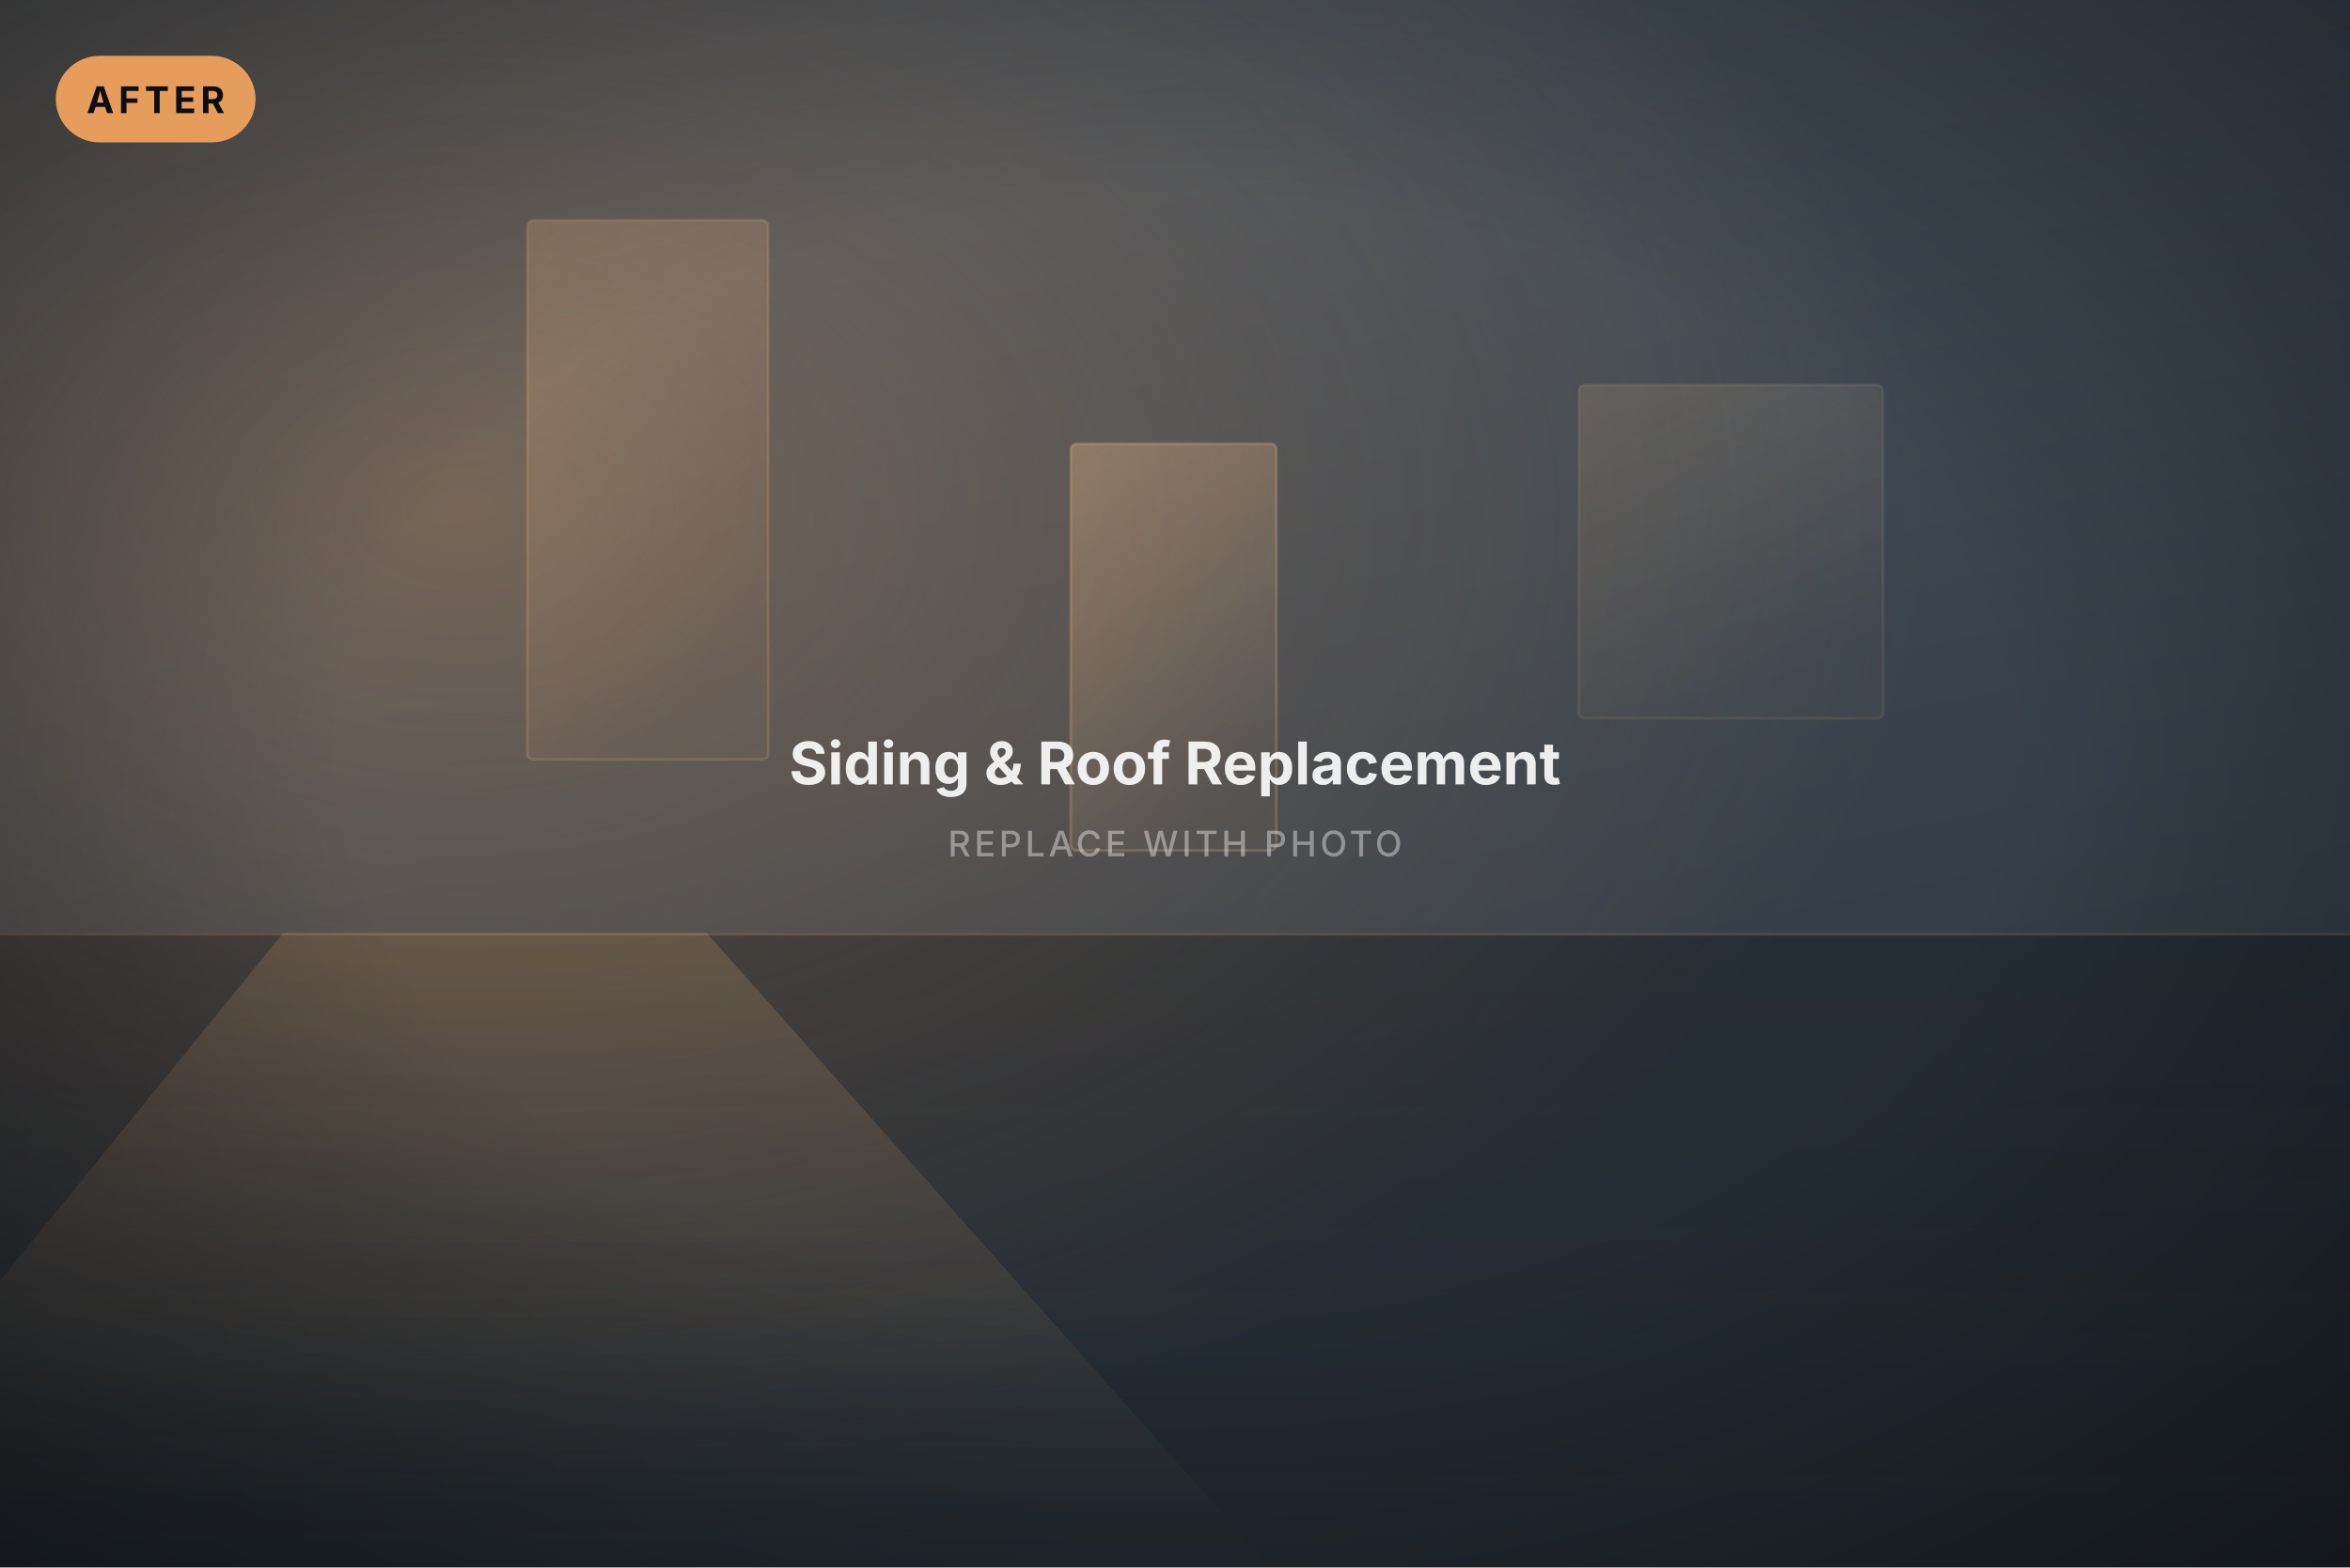
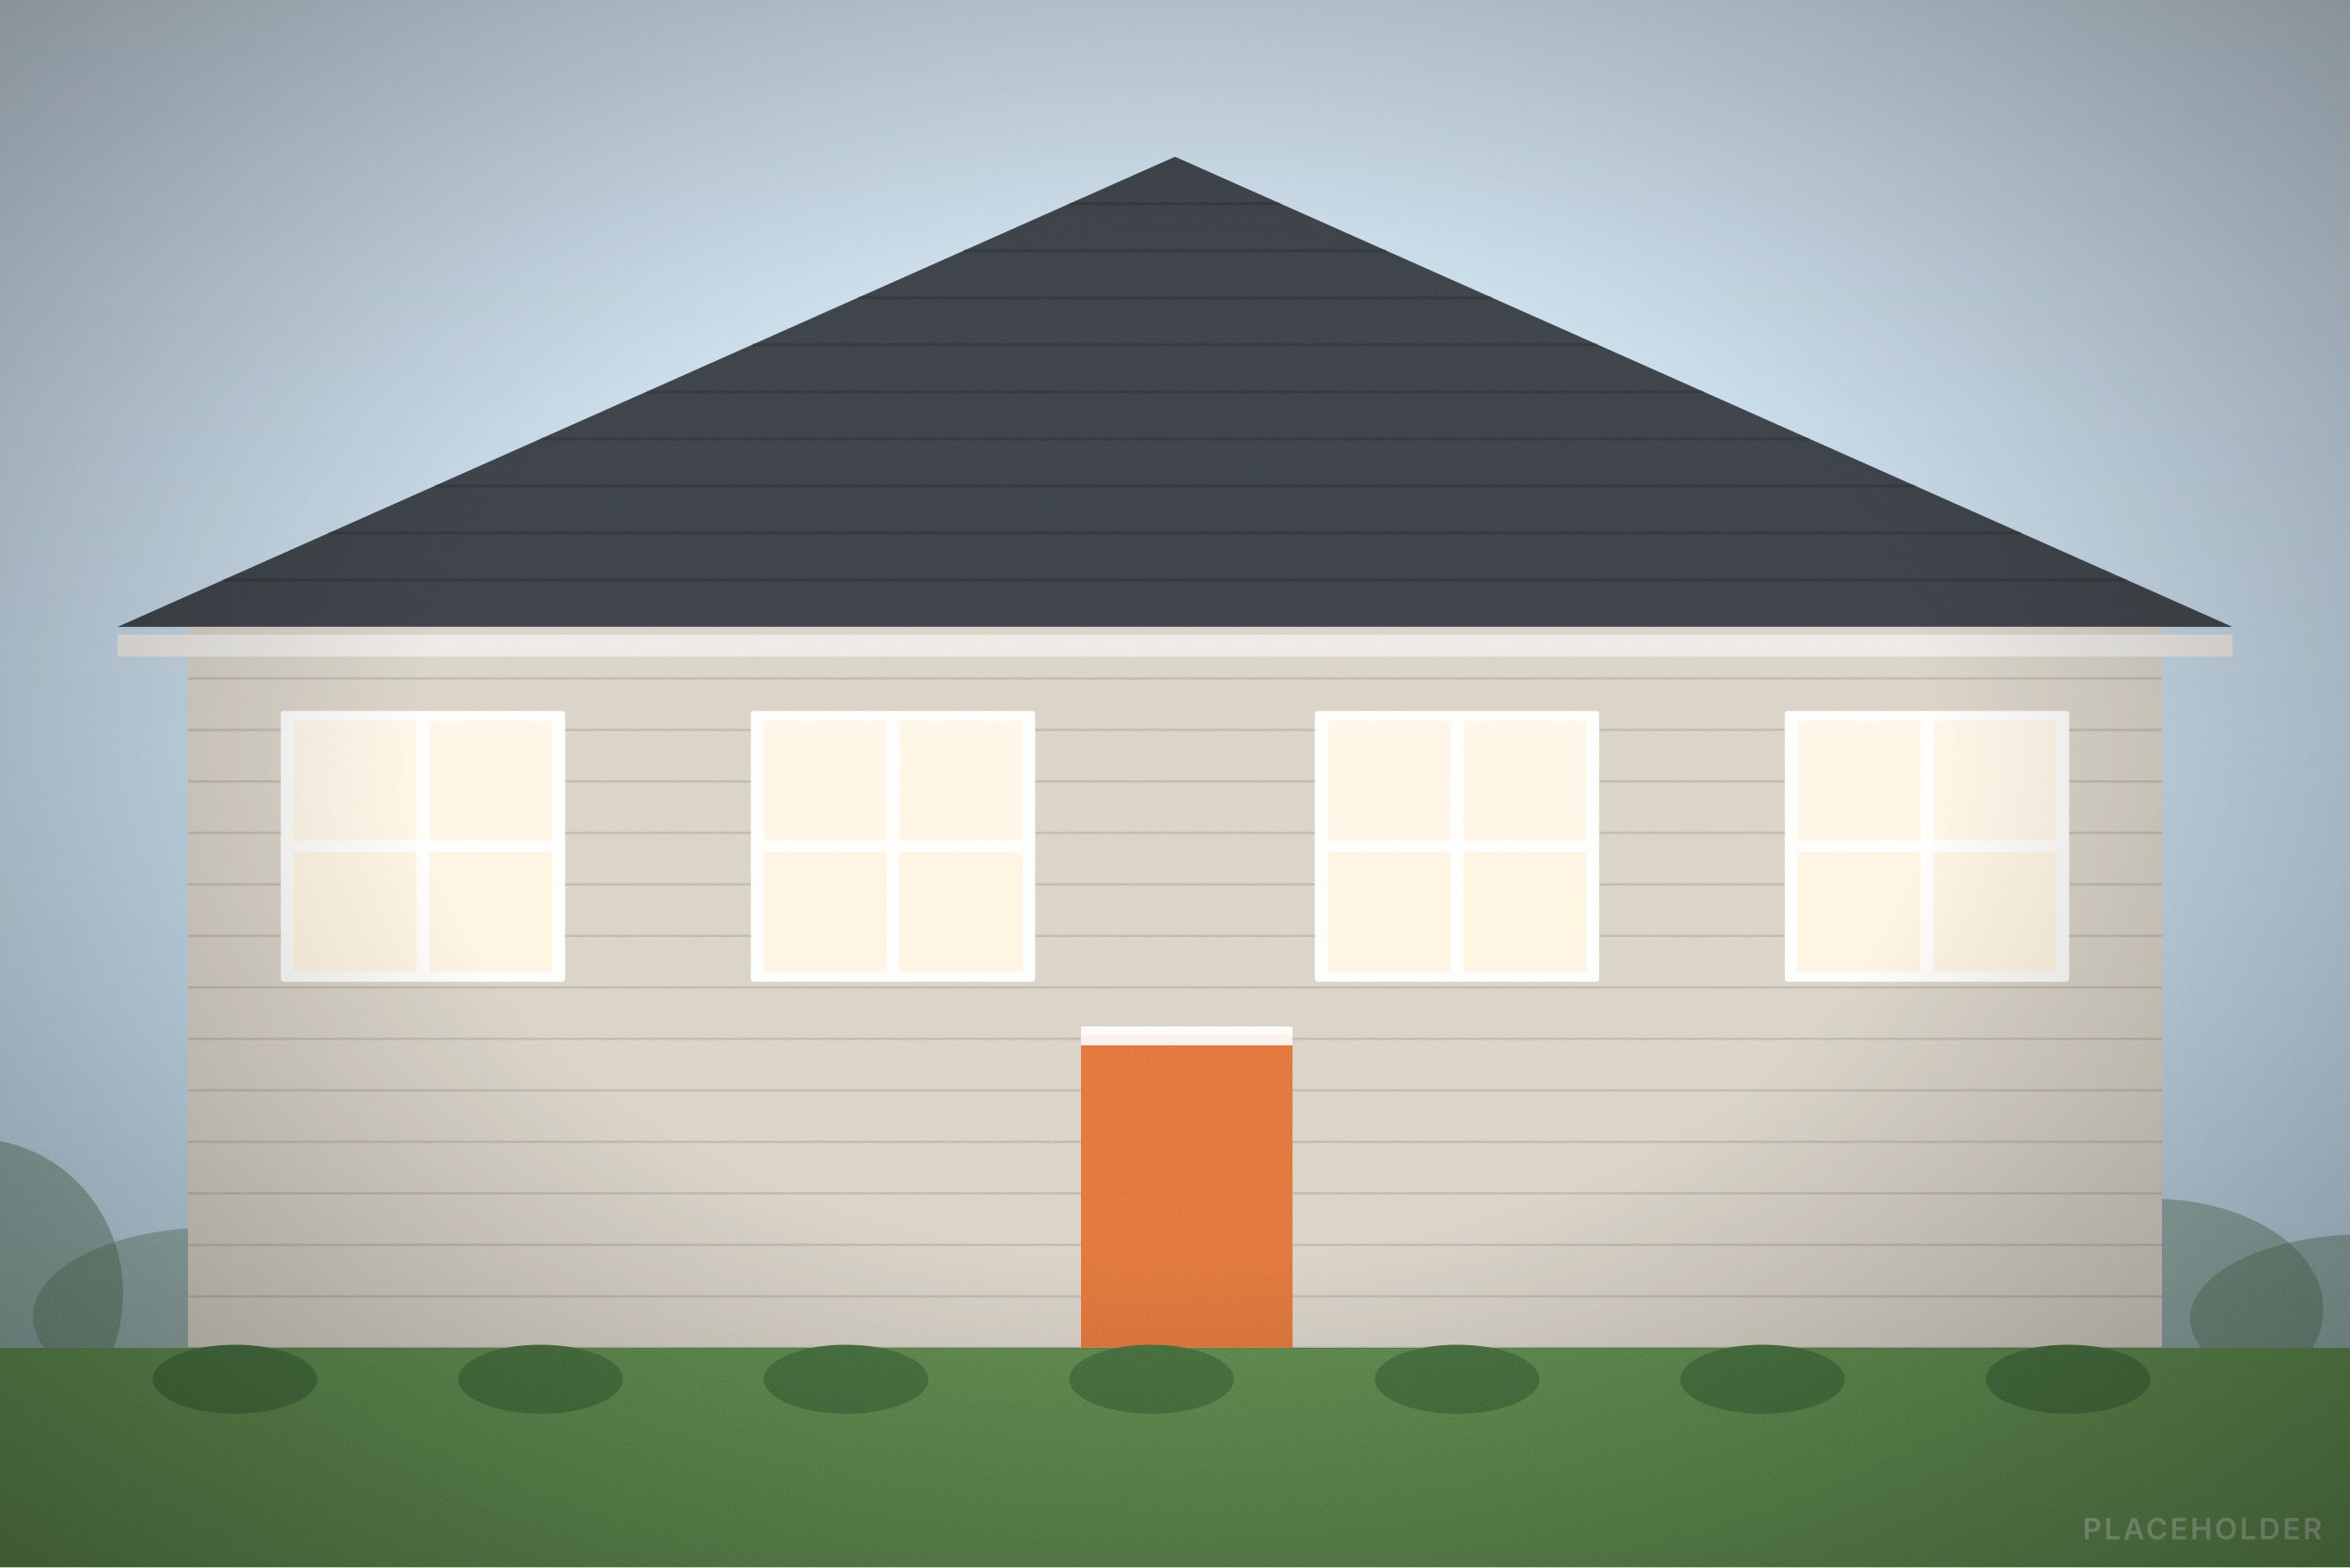
- <svg xmlns="http://www.w3.org/2000/svg" viewBox="0 0 1600 1067" width="1600" height="1067" role="img" aria-label="Siding &amp; Roof Replacement — placeholder image">
+ <svg xmlns="http://www.w3.org/2000/svg" viewBox="0 0 1600 1067" width="1600" height="1067" role="img" aria-label="After: Siding and roof replacement — illustrated placeholder">
  <defs>
-     <linearGradient id="wall-siding-roof-after" x1="0" y1="0" x2="0.3" y2="1">
-       <stop offset="0" stop-color="#4A5560" />
-       <stop offset="1" stop-color="#2E3842" />
+     <linearGradient id="skyh7142" x1="0" y1="0" x2="0" y2="1">
+       <stop offset="0" stop-color="#cddeeb" stop-opacity="1" />
+       <stop offset="1" stop-color="#BCD3E4" stop-opacity="1" />
    </linearGradient>
-     <linearGradient id="floor-siding-roof-after" x1="0" y1="0" x2="0" y2="1">
-       <stop offset="0" stop-color="#232B33" stop-opacity="0.92" />
-       <stop offset="1" stop-color="#232B33" />
-     </linearGradient>
-     <linearGradient id="pane-siding-roof-after" x1="0" y1="0" x2="0.4" y2="1">
-       <stop offset="0" stop-color="#FFC98E" stop-opacity="0.85" />
-       <stop offset="1" stop-color="#FFC98E" stop-opacity="0.12" />
-     </linearGradient>
-     <linearGradient id="shaft-siding-roof-after" x1="0" y1="0" x2="0" y2="1">
-       <stop offset="0" stop-color="#FFC98E" stop-opacity="0.34" />
-       <stop offset="1" stop-color="#FFC98E" stop-opacity="0" />
-     </linearGradient>
-     <radialGradient id="lamp-siding-roof-after" cx="0.200" cy="0.327" r="0.62">
-       <stop offset="0" stop-color="#EFA25E" stop-opacity="0.30" />
-       <stop offset="1" stop-color="#EFA25E" stop-opacity="0" />
-     </radialGradient>
-     <radialGradient id="vig-siding-roof-after" cx="0.5" cy="0.48" r="0.78">
-       <stop offset="0.45" stop-color="#000000" stop-opacity="0" />
-       <stop offset="1" stop-color="#000000" stop-opacity="0.55" />
+     <filter id="grh7142" x="0" y="0" width="100%" height="100%">
+       <feTurbulence type="fractalNoise" baseFrequency="0.9" numOctaves="3" seed="7" result="n" />
+       <feColorMatrix in="n" type="saturate" values="0" />
+       <feComponentTransfer>
+         <feFuncA type="linear" slope="0.5" />
+       </feComponentTransfer>
+     </filter>
+     <radialGradient id="vgh7142" cx="0.5" cy="0.48" r="0.76">
+       <stop offset="0.42" stop-color="#000" stop-opacity="0" />
+       <stop offset="1" stop-color="#000" stop-opacity="0.42" />
    </radialGradient>
  </defs>
-   <rect width="1600" height="1067" fill="url(#wall-siding-roof-after)" />
-   <rect x="359" y="150" width="164" height="367" rx="4" fill="url(#pane-siding-roof-after)" fill-opacity="0.29" />
-   <rect x="359" y="150" width="164" height="367" rx="4" fill="none" stroke="#FFC98E" stroke-opacity="0.16" stroke-width="1.9" />
-   <rect x="729" y="302" width="140" height="277" rx="4" fill="url(#pane-siding-roof-after)" fill-opacity="0.38" />
-   <rect x="729" y="302" width="140" height="277" rx="4" fill="none" stroke="#FFC98E" stroke-opacity="0.21" stroke-width="1.9" />
-   <rect x="1075" y="262" width="207" height="227" rx="4" fill="url(#pane-siding-roof-after)" fill-opacity="0.17" />
-   <rect x="1075" y="262" width="207" height="227" rx="4" fill="none" stroke="#FFC98E" stroke-opacity="0.09" stroke-width="1.9" />
-   <rect y="635" width="1600" height="432" fill="url(#floor-siding-roof-after)" />
-   <rect y="635" width="1600" height="1.9" fill="#FFC98E" fill-opacity="0.18" />
-   <path d="M193 635 L481 635 L865 1067 L-159 1067 Z" fill="url(#shaft-siding-roof-after)" fill-opacity="0.5" />
-   <rect width="1600" height="1067" fill="url(#lamp-siding-roof-after)" />
-   <rect width="1600" height="1067" fill="url(#vig-siding-roof-after)" />
-   <text x="800" y="534" text-anchor="middle" font-family="Inter, Helvetica, Arial, sans-serif" font-size="40" font-weight="650" fill="#FFFFFF" fill-opacity="0.90">Siding &amp; Roof Replacement</text>
-   <text x="800" y="583" text-anchor="middle" font-family="Inter, Helvetica, Arial, sans-serif" font-size="24" font-weight="500" letter-spacing="2.4" fill="#FFFFFF" fill-opacity="0.40">REPLACE WITH PHOTO</text>
-   <g>
-     <rect x="38" y="38" width="136" height="59" rx="30" fill="#EFA25E" fill-opacity="0.95" />
-     <text x="106" y="77" text-anchor="middle" font-family="Inter, Helvetica, Arial, sans-serif" font-size="25" font-weight="700" letter-spacing="3.1" fill="#0B0E12">AFTER</text>
-   </g>
+   <rect x="0.0" y="0.0" width="1600.0" height="917.6" fill="url(#skyh7142)" />
+   <ellipse cx="-17.8" cy="880.7" rx="101.6" ry="105.4" fill="#4C6B4A" fill-opacity="0.45" />
+   <ellipse cx="145.2" cy="896.4" rx="122.8" ry="60.7" fill="#4C6B4A" fill-opacity="0.39" />
+   <ellipse cx="305.4" cy="881.3" rx="119.7" ry="103.7" fill="#4C6B4A" fill-opacity="0.44" />
+   <ellipse cx="444.5" cy="897.5" rx="87.9" ry="57.6" fill="#4C6B4A" fill-opacity="0.36" />
+   <ellipse cx="558.8" cy="896.6" rx="106.9" ry="60.0" fill="#4C6B4A" fill-opacity="0.46" />
+   <ellipse cx="631.5" cy="888.6" rx="136.4" ry="82.9" fill="#4C6B4A" fill-opacity="0.49" />
+   <ellipse cx="755.1" cy="888.6" rx="99.3" ry="83.0" fill="#4C6B4A" fill-opacity="0.50" />
+   <ellipse cx="899.4" cy="880.4" rx="92.1" ry="106.3" fill="#4C6B4A" fill-opacity="0.44" />
+   <ellipse cx="1112.0" cy="892.6" rx="141.6" ry="71.4" fill="#4C6B4A" fill-opacity="0.56" />
+   <ellipse cx="1165.1" cy="880.8" rx="117.0" ry="105.2" fill="#4C6B4A" fill-opacity="0.57" />
+   <ellipse cx="1302.2" cy="887.1" rx="112.7" ry="87.3" fill="#4C6B4A" fill-opacity="0.43" />
+   <ellipse cx="1464.4" cy="891.3" rx="117.5" ry="75.3" fill="#4C6B4A" fill-opacity="0.42" />
+   <ellipse cx="1610.7" cy="897.6" rx="119.5" ry="57.3" fill="#4C6B4A" fill-opacity="0.40" />
+   <rect x="0.0" y="917.6" width="1600.0" height="149.4" fill="#5E8A4E" />
+   <polygon points="800.0,106.7 1520.0,426.8 80.0,426.8" fill="#3C4247" />
+   <line x1="728.0" y1="138.7" x2="872.0" y2="138.7" stroke="#000" stroke-width="2.00" stroke-opacity="0.160" stroke-linecap="butt" />
+   <line x1="656.0" y1="170.7" x2="944.0" y2="170.7" stroke="#000" stroke-width="2.00" stroke-opacity="0.160" stroke-linecap="butt" />
+   <line x1="584.0" y1="202.7" x2="1016.0" y2="202.7" stroke="#000" stroke-width="2.00" stroke-opacity="0.160" stroke-linecap="butt" />
+   <line x1="512.0" y1="234.7" x2="1088.0" y2="234.7" stroke="#000" stroke-width="2.00" stroke-opacity="0.160" stroke-linecap="butt" />
+   <line x1="440.0" y1="266.8" x2="1160.0" y2="266.8" stroke="#000" stroke-width="2.00" stroke-opacity="0.160" stroke-linecap="butt" />
+   <line x1="368.0" y1="298.8" x2="1232.0" y2="298.8" stroke="#000" stroke-width="2.00" stroke-opacity="0.160" stroke-linecap="butt" />
+   <line x1="296.0" y1="330.8" x2="1304.0" y2="330.8" stroke="#000" stroke-width="2.00" stroke-opacity="0.160" stroke-linecap="butt" />
+   <line x1="224.0" y1="362.8" x2="1376.0" y2="362.8" stroke="#000" stroke-width="2.00" stroke-opacity="0.160" stroke-linecap="butt" />
+   <line x1="152.0" y1="394.8" x2="1448.0" y2="394.8" stroke="#000" stroke-width="2.00" stroke-opacity="0.160" stroke-linecap="butt" />
+   <rect x="128.0" y="426.8" width="1344.0" height="490.8" fill="#D8D2C6" />
+   <line x1="128.0" y1="461.9" x2="1472.0" y2="461.9" stroke="#000" stroke-width="1.60" stroke-opacity="0.120" stroke-linecap="butt" />
+   <line x1="128.0" y1="496.9" x2="1472.0" y2="496.9" stroke="#000" stroke-width="1.60" stroke-opacity="0.120" stroke-linecap="butt" />
+   <line x1="128.0" y1="532.0" x2="1472.0" y2="532.0" stroke="#000" stroke-width="1.60" stroke-opacity="0.120" stroke-linecap="butt" />
+   <line x1="128.0" y1="567.0" x2="1472.0" y2="567.0" stroke="#000" stroke-width="1.60" stroke-opacity="0.120" stroke-linecap="butt" />
+   <line x1="128.0" y1="602.1" x2="1472.0" y2="602.1" stroke="#000" stroke-width="1.60" stroke-opacity="0.120" stroke-linecap="butt" />
+   <line x1="128.0" y1="637.2" x2="1472.0" y2="637.2" stroke="#000" stroke-width="1.60" stroke-opacity="0.120" stroke-linecap="butt" />
+   <line x1="128.0" y1="672.2" x2="1472.0" y2="672.2" stroke="#000" stroke-width="1.60" stroke-opacity="0.120" stroke-linecap="butt" />
+   <line x1="128.0" y1="707.3" x2="1472.0" y2="707.3" stroke="#000" stroke-width="1.60" stroke-opacity="0.120" stroke-linecap="butt" />
+   <line x1="128.0" y1="742.3" x2="1472.0" y2="742.3" stroke="#000" stroke-width="1.60" stroke-opacity="0.120" stroke-linecap="butt" />
+   <line x1="128.0" y1="777.4" x2="1472.0" y2="777.4" stroke="#000" stroke-width="1.60" stroke-opacity="0.120" stroke-linecap="butt" />
+   <line x1="128.0" y1="812.4" x2="1472.0" y2="812.4" stroke="#000" stroke-width="1.60" stroke-opacity="0.120" stroke-linecap="butt" />
+   <line x1="128.0" y1="847.5" x2="1472.0" y2="847.5" stroke="#000" stroke-width="1.60" stroke-opacity="0.120" stroke-linecap="butt" />
+   <line x1="128.0" y1="882.6" x2="1472.0" y2="882.6" stroke="#000" stroke-width="1.60" stroke-opacity="0.120" stroke-linecap="butt" />
+   <line x1="128.0" y1="917.6" x2="1472.0" y2="917.6" stroke="#000" stroke-width="1.60" stroke-opacity="0.120" stroke-linecap="butt" />
+   <rect x="80.0" y="432.1" width="1440.0" height="14.9" fill="#EDEAE4" />
+   <rect x="191.2" y="484.0" width="193.6" height="184.4" fill="#FFFFFF" fill-opacity="0.950" rx="2.0" />
+   <rect x="200.0" y="490.8" width="176.0" height="170.7" fill="#FFF3DF" fill-opacity="0.920" />
+   <rect x="200.0" y="490.8" width="176.0" height="85.4" fill="#FFFFFF" fill-opacity="0.180" />
+   <line x1="288.0" y1="490.8" x2="288.0" y2="661.5" stroke="#FFFFFF" stroke-width="8.80" stroke-opacity="0.900" stroke-linecap="butt" />
+   <line x1="200.0" y1="576.2" x2="376.0" y2="576.2" stroke="#FFFFFF" stroke-width="7.68" stroke-opacity="0.900" stroke-linecap="butt" />
+   <rect x="511.2" y="484.0" width="193.6" height="184.4" fill="#FFFFFF" fill-opacity="0.950" rx="2.0" />
+   <rect x="520.0" y="490.8" width="176.0" height="170.7" fill="#FFF3DF" fill-opacity="0.920" />
+   <rect x="520.0" y="490.8" width="176.0" height="85.4" fill="#FFFFFF" fill-opacity="0.180" />
+   <line x1="608.0" y1="490.8" x2="608.0" y2="661.5" stroke="#FFFFFF" stroke-width="8.80" stroke-opacity="0.900" stroke-linecap="butt" />
+   <line x1="520.0" y1="576.2" x2="696.0" y2="576.2" stroke="#FFFFFF" stroke-width="7.68" stroke-opacity="0.900" stroke-linecap="butt" />
+   <rect x="895.2" y="484.0" width="193.6" height="184.4" fill="#FFFFFF" fill-opacity="0.950" rx="2.0" />
+   <rect x="904.0" y="490.8" width="176.0" height="170.7" fill="#FFF3DF" fill-opacity="0.920" />
+   <rect x="904.0" y="490.8" width="176.0" height="85.4" fill="#FFFFFF" fill-opacity="0.180" />
+   <line x1="992.0" y1="490.8" x2="992.0" y2="661.5" stroke="#FFFFFF" stroke-width="8.80" stroke-opacity="0.900" stroke-linecap="butt" />
+   <line x1="904.0" y1="576.2" x2="1080.0" y2="576.2" stroke="#FFFFFF" stroke-width="7.68" stroke-opacity="0.900" stroke-linecap="butt" />
+   <rect x="1215.2" y="484.0" width="193.6" height="184.4" fill="#FFFFFF" fill-opacity="0.950" rx="2.0" />
+   <rect x="1224.0" y="490.8" width="176.0" height="170.7" fill="#FFF3DF" fill-opacity="0.920" />
+   <rect x="1224.0" y="490.8" width="176.0" height="85.4" fill="#FFFFFF" fill-opacity="0.180" />
+   <line x1="1312.0" y1="490.8" x2="1312.0" y2="661.5" stroke="#FFFFFF" stroke-width="8.80" stroke-opacity="0.900" stroke-linecap="butt" />
+   <line x1="1224.0" y1="576.2" x2="1400.0" y2="576.2" stroke="#FFFFFF" stroke-width="7.68" stroke-opacity="0.900" stroke-linecap="butt" />
+   <rect x="736.0" y="704.2" width="144.0" height="213.4" fill="#E2743B" />
+   <rect x="736.0" y="698.9" width="144.0" height="12.8" fill="#FFFFFF" fill-opacity="0.900" />
+   <ellipse cx="160.0" cy="939.0" rx="56.0" ry="23.5" fill="#47703F" />
+   <ellipse cx="368.0" cy="939.0" rx="56.0" ry="23.5" fill="#47703F" />
+   <ellipse cx="576.0" cy="939.0" rx="56.0" ry="23.5" fill="#47703F" />
+   <ellipse cx="784.0" cy="939.0" rx="56.0" ry="23.5" fill="#47703F" />
+   <ellipse cx="992.0" cy="939.0" rx="56.0" ry="23.5" fill="#47703F" />
+   <ellipse cx="1200.0" cy="939.0" rx="56.0" ry="23.5" fill="#47703F" />
+   <ellipse cx="1408.0" cy="939.0" rx="56.0" ry="23.5" fill="#47703F" />
+   <text x="1581" y="1048" text-anchor="end" font-family="Inter, Helvetica, Arial, sans-serif" font-size="20" font-weight="600" letter-spacing="1.7" fill="#FFFFFF" fill-opacity="0.34">PLACEHOLDER</text>
+   <rect width="1600" height="1067" filter="url(#grh7142)" opacity="0.5" style="mix-blend-mode:overlay" />
+   <rect width="1600" height="1067" fill="url(#vgh7142)" />
</svg>
